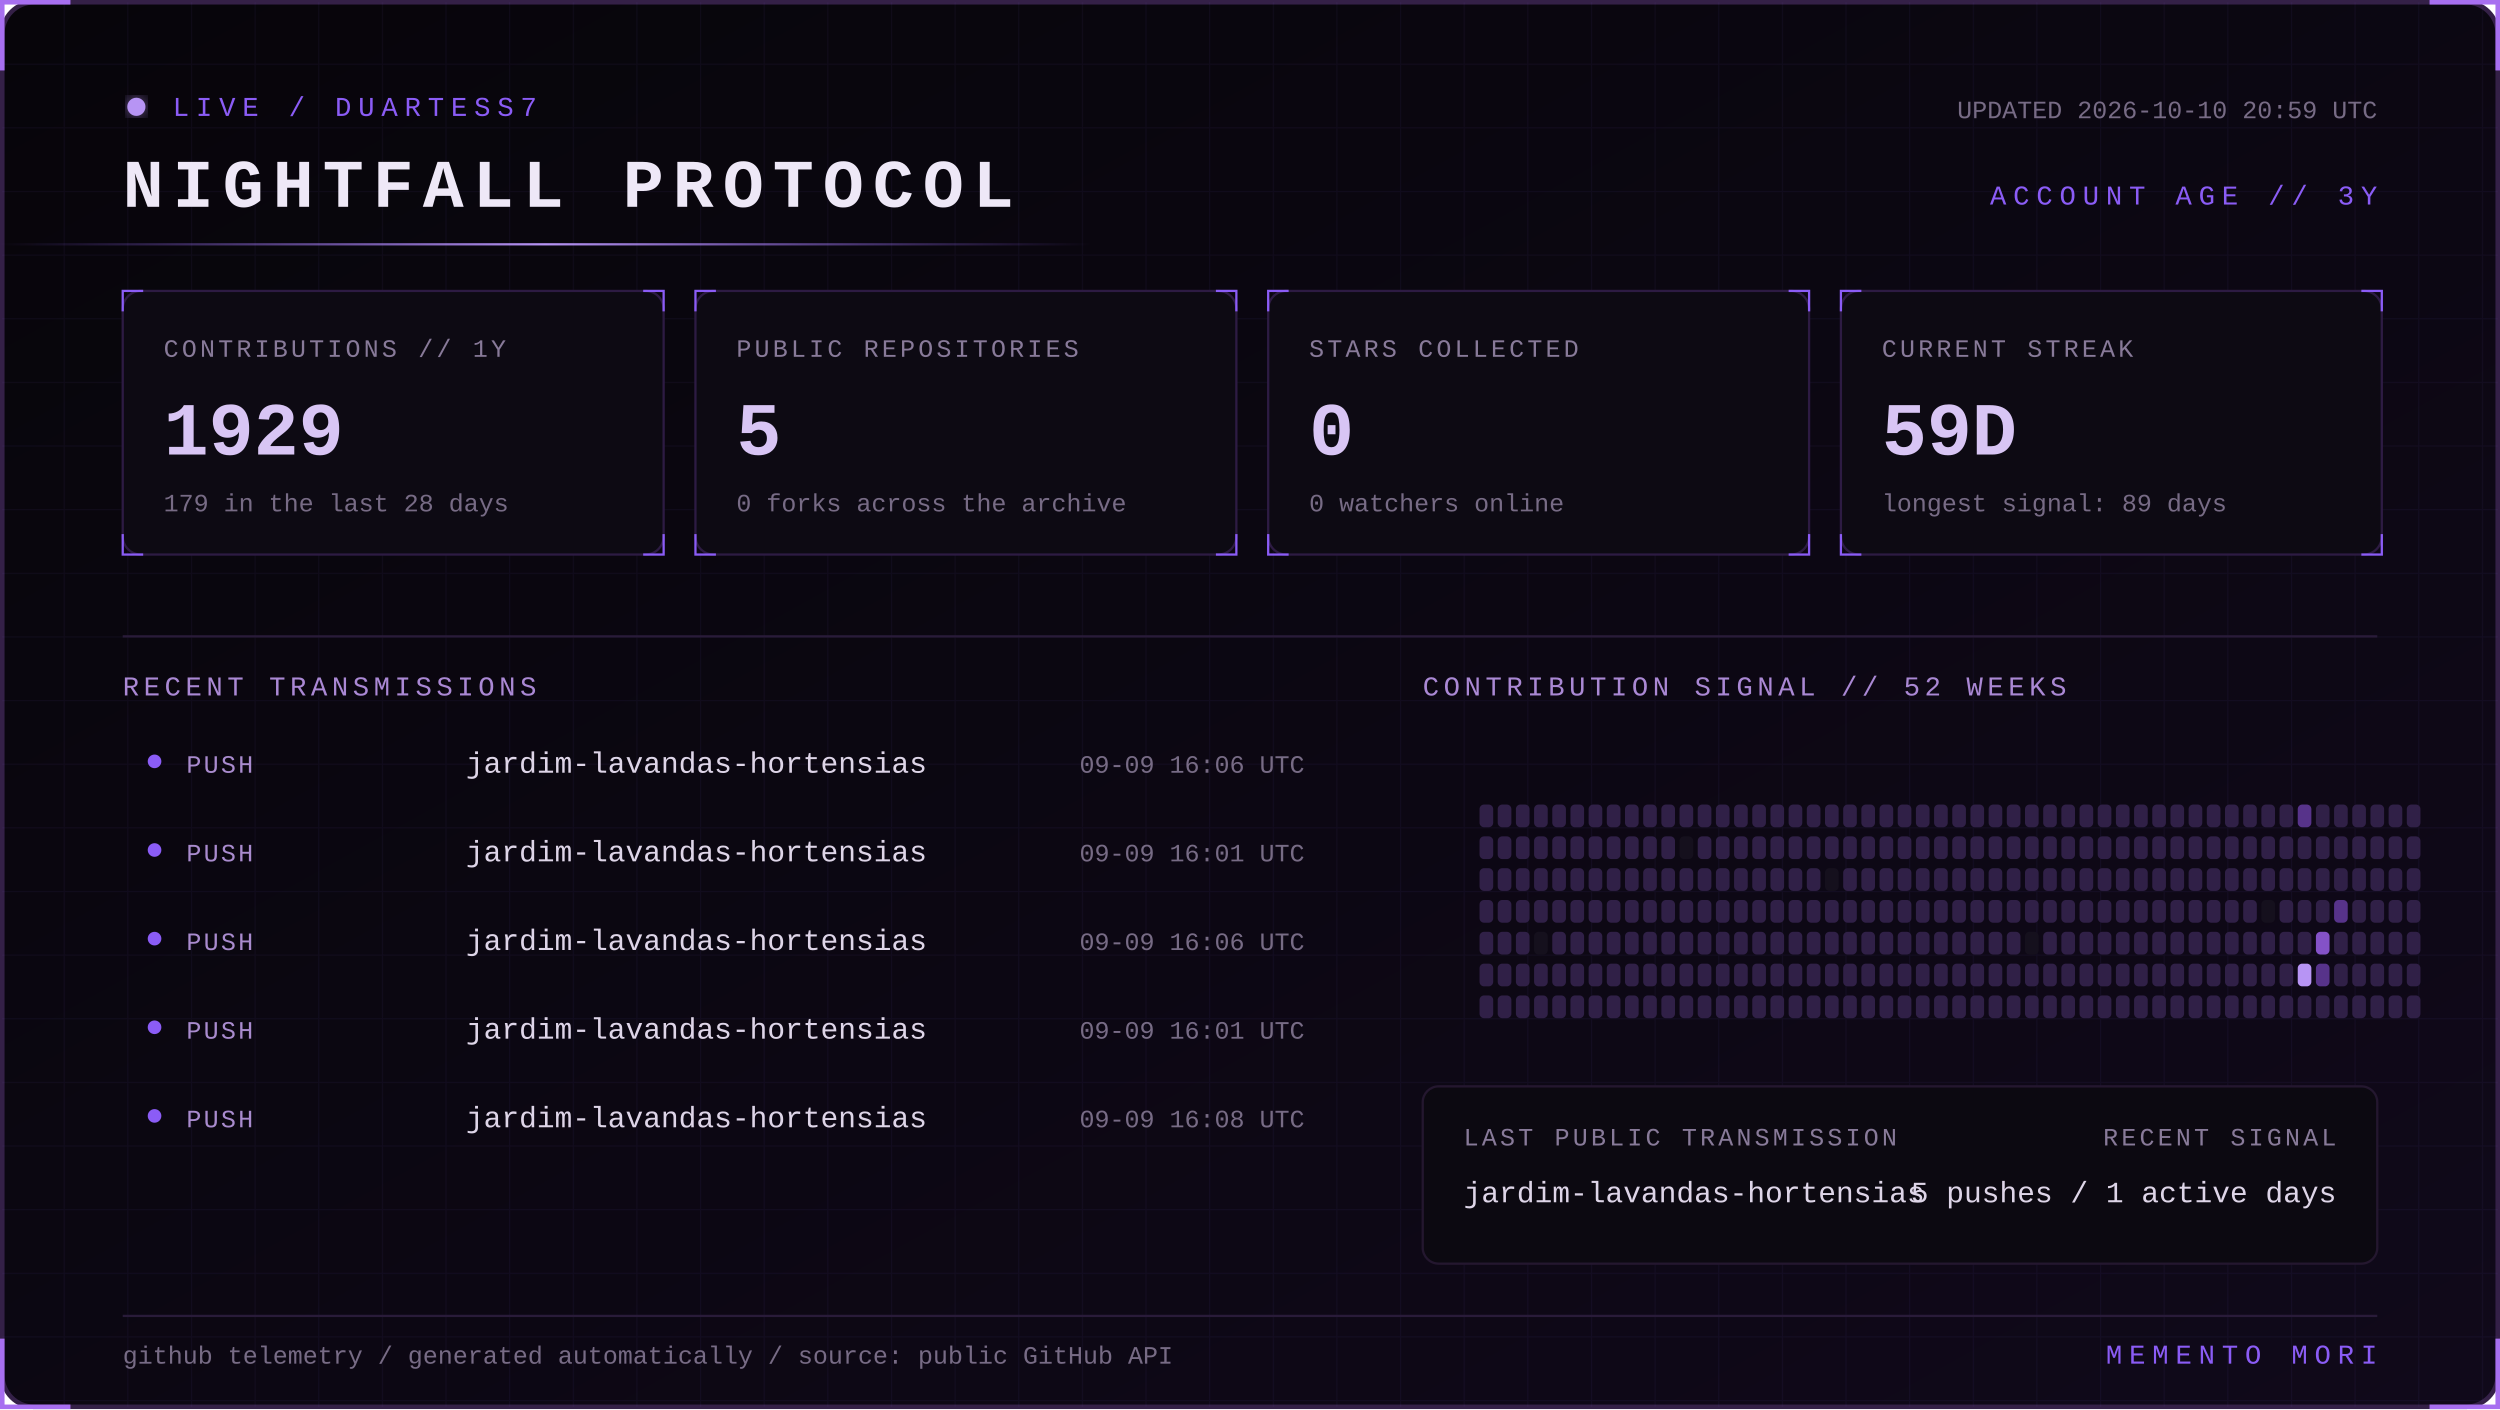
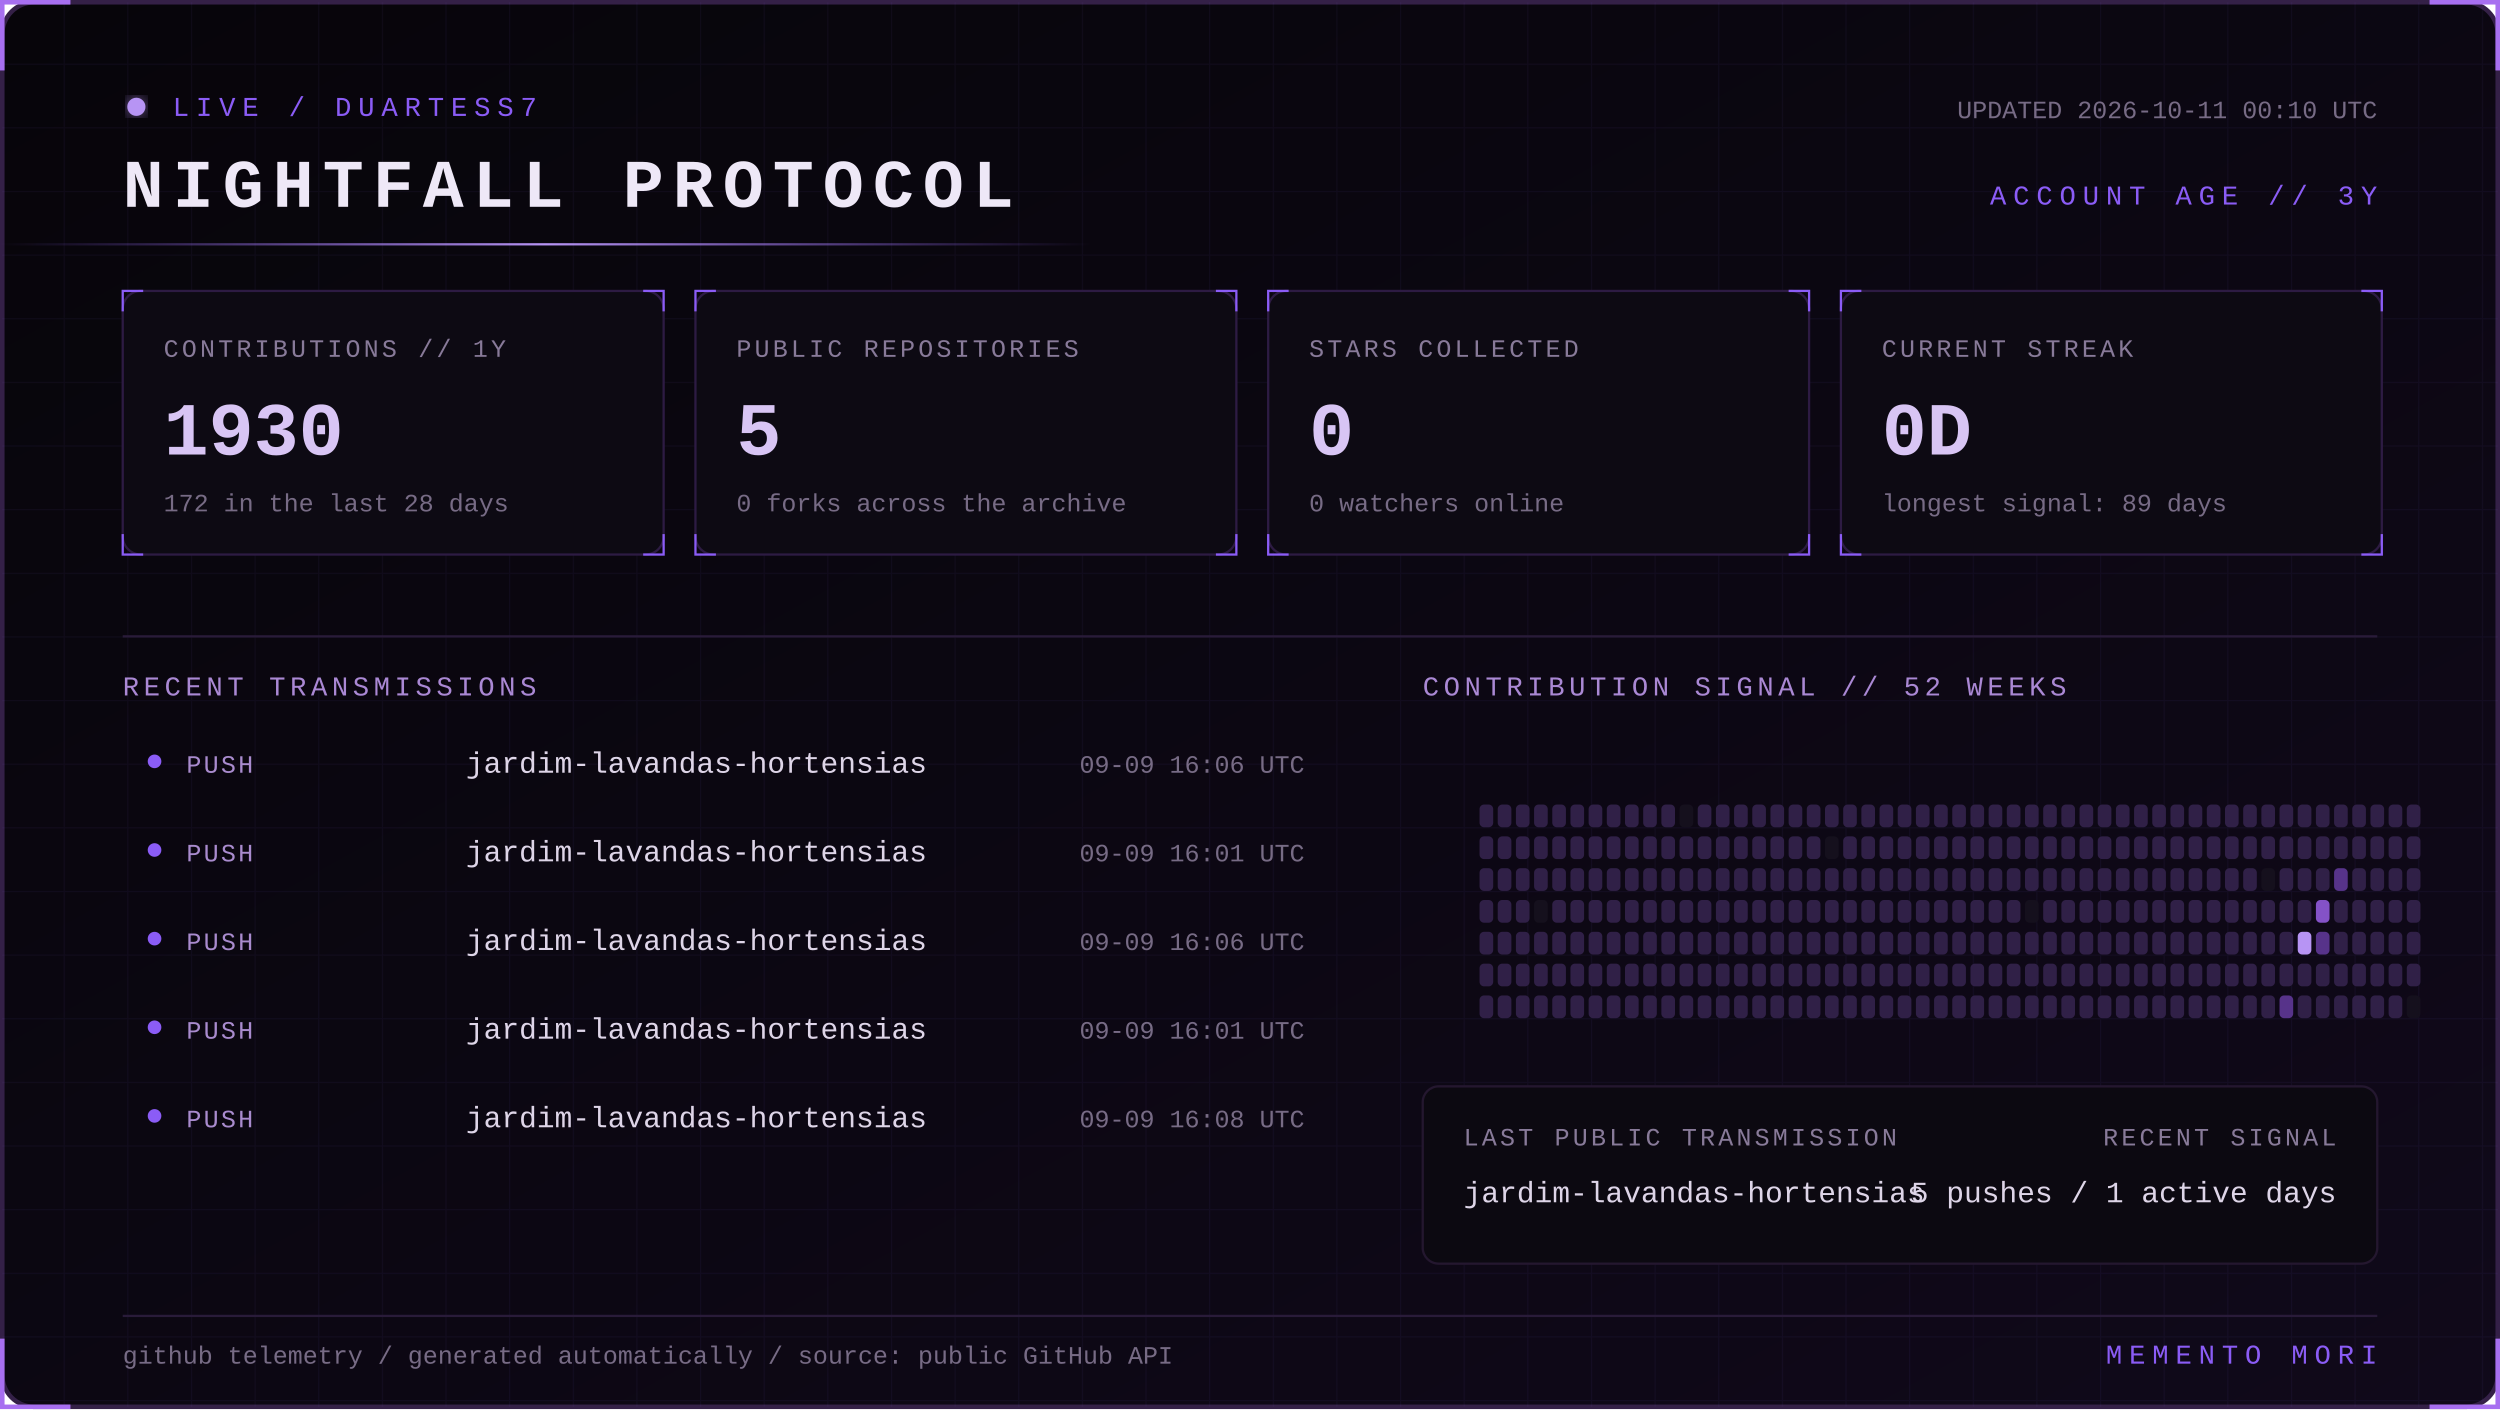
<svg xmlns="http://www.w3.org/2000/svg" width="1100" height="620" viewBox="0 0 1100 620" role="img" aria-labelledby="title desc">
  <defs>
    <linearGradient id="bg" x1="0" y1="0" x2="1" y2="1">
      <stop stop-color="#07050a" />
      <stop offset="1" stop-color="#10091a" />
    </linearGradient>
    <linearGradient id="beam">
      <stop stop-color="#8b5cf6" stop-opacity="0" />
      <stop offset=".5" stop-color="#b794f4" />
      <stop offset="1" stop-color="#8b5cf6" stop-opacity="0" />
    </linearGradient>
    <filter id="glow">
      <feGaussianBlur stdDeviation="4" result="b" />
      <feMerge>
        <feMergeNode in="b" />
        <feMergeNode in="SourceGraphic" />
      </feMerge>
    </filter>
    <pattern id="grid" width="28" height="28" patternUnits="userSpaceOnUse">
      <path d="M28 0H0V28" fill="none" stroke="#8b5cf6" stroke-opacity=".055" />
    </pattern>
    <style>
      text { font-family: Consolas, 'Courier New', monospace; }
      .kicker { fill:#8b5cf6; font-size:12px; letter-spacing:3px; }
      .title { fill:#eee8f7; font-size:30px; font-weight:700; letter-spacing:4px; }
      .label { fill:#887a99; font-size:11px; letter-spacing:1.4px; }
      .value { fill:#d8c5f4; font-size:33px; font-weight:700; }
      .detail,.pct { fill:#776b85; font-size:11px; }
      .section { fill:#aa88d4; font-size:12px; letter-spacing:2px; }
      .lang { fill:#ded5e8; font-size:13px; }
      .event { fill:#a98bce; font-size:11px; letter-spacing:1px; }
      .scan { animation:scan 5s linear infinite; }
      .blink { animation:blink 1.6s step-end infinite; }
      @keyframes scan { from { transform:translateX(-500px) } to { transform:translateX(1100px) } }
      @keyframes blink { 50% { opacity:.25 } }
    </style>
  </defs>
  <rect x="1" y="1" width="1098" height="618" rx="14" fill="url(#bg)" stroke="#342047" stroke-width="2" />
  <rect x="1" y="1" width="1098" height="618" rx="14" fill="url(#grid)" />
  <path d="M31 1H1v30 M1069 1h30v30 M1099 589v30h-30 M31 619H1v-30" stroke="#a76ff0" stroke-width="2" fill="none" />
  <g transform="translate(54 42)">
    <circle cx="6" cy="5" r="4" fill="#b794f4" filter="url(#glow)" class="blink" />
    <text x="22" y="9" class="kicker">LIVE / DUARTESS7</text>
    <text y="49" class="title">NIGHTFALL PROTOCOL</text>
-     <text x="992" y="10" text-anchor="end" class="detail">UPDATED 2026-10-10 20:59 UTC</text>
+     <text x="992" y="10" text-anchor="end" class="detail">UPDATED 2026-10-11 00:10 UTC</text>
    <text x="992" y="48" text-anchor="end" class="kicker">ACCOUNT AGE // 3Y</text>
  </g>
  <rect y="107" width="480" height="1" fill="url(#beam)" class="scan" />
  <g transform="translate(54 128)">
    <rect width="238" height="116" rx="8" fill="#0d0a13" stroke="#2d1b43" />
    <path d="M0 9V0h9 M229 0h9v9 M238 107v9h-9 M9 116H0v-9" stroke="#8b5cf6" fill="none" />
    <text x="18" y="29" class="label">CONTRIBUTIONS // 1Y</text>
-     <text x="18" y="72" class="value">1929</text>
-     <text x="18" y="97" class="detail">179 in the last 28 days</text>
+     <text x="18" y="72" class="value">1930</text>
+     <text x="18" y="97" class="detail">172 in the last 28 days</text>
  </g>
  <g transform="translate(306 128)">
    <rect width="238" height="116" rx="8" fill="#0d0a13" stroke="#2d1b43" />
    <path d="M0 9V0h9 M229 0h9v9 M238 107v9h-9 M9 116H0v-9" stroke="#8b5cf6" fill="none" />
    <text x="18" y="29" class="label">PUBLIC REPOSITORIES</text>
    <text x="18" y="72" class="value">5</text>
    <text x="18" y="97" class="detail">0 forks across the archive</text>
  </g>
  <g transform="translate(558 128)">
    <rect width="238" height="116" rx="8" fill="#0d0a13" stroke="#2d1b43" />
    <path d="M0 9V0h9 M229 0h9v9 M238 107v9h-9 M9 116H0v-9" stroke="#8b5cf6" fill="none" />
    <text x="18" y="29" class="label">STARS COLLECTED</text>
    <text x="18" y="72" class="value">0</text>
    <text x="18" y="97" class="detail">0 watchers online</text>
  </g>
  <g transform="translate(810 128)">
    <rect width="238" height="116" rx="8" fill="#0d0a13" stroke="#2d1b43" />
    <path d="M0 9V0h9 M229 0h9v9 M238 107v9h-9 M9 116H0v-9" stroke="#8b5cf6" fill="none" />
    <text x="18" y="29" class="label">CURRENT STREAK</text>
-     <text x="18" y="72" class="value">59D</text>
+     <text x="18" y="72" class="value">0D</text>
    <text x="18" y="97" class="detail">longest signal: 89 days</text>
  </g>
  <path d="M54 280H1046" stroke="#291b39" />
  <text x="54" y="306" class="section">RECENT TRANSMISSIONS</text>
  <text x="626" y="306" class="section">CONTRIBUTION SIGNAL // 52 WEEKS</text>
  <circle cx="68" cy="335" r="3" fill="#8b5cf6" />
  <text x="82" y="340" class="event">PUSH</text>
  <text x="205" y="340" class="lang">jardim-lavandas-hortensias</text>
  <text x="574" y="340" text-anchor="end" class="pct">09-09 16:06 UTC</text>
  <circle cx="68" cy="374" r="3" fill="#8b5cf6" />
  <text x="82" y="379" class="event">PUSH</text>
  <text x="205" y="379" class="lang">jardim-lavandas-hortensias</text>
  <text x="574" y="379" text-anchor="end" class="pct">09-09 16:01 UTC</text>
  <circle cx="68" cy="413" r="3" fill="#8b5cf6" />
  <text x="82" y="418" class="event">PUSH</text>
  <text x="205" y="418" class="lang">jardim-lavandas-hortensias</text>
  <text x="574" y="418" text-anchor="end" class="pct">09-09 16:06 UTC</text>
  <circle cx="68" cy="452" r="3" fill="#8b5cf6" />
  <text x="82" y="457" class="event">PUSH</text>
  <text x="205" y="457" class="lang">jardim-lavandas-hortensias</text>
  <text x="574" y="457" text-anchor="end" class="pct">09-09 16:01 UTC</text>
  <circle cx="68" cy="491" r="3" fill="#8b5cf6" />
  <text x="82" y="496" class="event">PUSH</text>
  <text x="205" y="496" class="lang">jardim-lavandas-hortensias</text>
  <text x="574" y="496" text-anchor="end" class="pct">09-09 16:08 UTC</text>
  <g>
    <rect x="651" y="354" width="6" height="10" rx="2" fill="#302047" />
    <rect x="651" y="368" width="6" height="10" rx="2" fill="#302047" />
    <rect x="651" y="382" width="6" height="10" rx="2" fill="#302047" />
    <rect x="651" y="396" width="6" height="10" rx="2" fill="#302047" />
    <rect x="651" y="410" width="6" height="10" rx="2" fill="#302047" />
    <rect x="651" y="424" width="6" height="10" rx="2" fill="#302047" />
    <rect x="651" y="438" width="6" height="10" rx="2" fill="#302047" />
    <rect x="659" y="354" width="6" height="10" rx="2" fill="#302047" />
    <rect x="659" y="368" width="6" height="10" rx="2" fill="#302047" />
    <rect x="659" y="382" width="6" height="10" rx="2" fill="#302047" />
    <rect x="659" y="396" width="6" height="10" rx="2" fill="#302047" />
    <rect x="659" y="410" width="6" height="10" rx="2" fill="#302047" />
    <rect x="659" y="424" width="6" height="10" rx="2" fill="#302047" />
    <rect x="659" y="438" width="6" height="10" rx="2" fill="#302047" />
    <rect x="667" y="354" width="6" height="10" rx="2" fill="#302047" />
    <rect x="667" y="368" width="6" height="10" rx="2" fill="#302047" />
    <rect x="667" y="382" width="6" height="10" rx="2" fill="#302047" />
    <rect x="667" y="396" width="6" height="10" rx="2" fill="#302047" />
    <rect x="667" y="410" width="6" height="10" rx="2" fill="#302047" />
    <rect x="667" y="424" width="6" height="10" rx="2" fill="#302047" />
    <rect x="667" y="438" width="6" height="10" rx="2" fill="#302047" />
    <rect x="675" y="354" width="6" height="10" rx="2" fill="#302047" />
    <rect x="675" y="368" width="6" height="10" rx="2" fill="#302047" />
    <rect x="675" y="382" width="6" height="10" rx="2" fill="#302047" />
-     <rect x="675" y="396" width="6" height="10" rx="2" fill="#302047" />
-     <rect x="675" y="410" width="6" height="10" rx="2" fill="#15101d" />
+     <rect x="675" y="396" width="6" height="10" rx="2" fill="#15101d" />
+     <rect x="675" y="410" width="6" height="10" rx="2" fill="#302047" />
    <rect x="675" y="424" width="6" height="10" rx="2" fill="#302047" />
    <rect x="675" y="438" width="6" height="10" rx="2" fill="#302047" />
    <rect x="683" y="354" width="6" height="10" rx="2" fill="#302047" />
    <rect x="683" y="368" width="6" height="10" rx="2" fill="#302047" />
    <rect x="683" y="382" width="6" height="10" rx="2" fill="#302047" />
    <rect x="683" y="396" width="6" height="10" rx="2" fill="#302047" />
    <rect x="683" y="410" width="6" height="10" rx="2" fill="#302047" />
    <rect x="683" y="424" width="6" height="10" rx="2" fill="#302047" />
    <rect x="683" y="438" width="6" height="10" rx="2" fill="#302047" />
    <rect x="691" y="354" width="6" height="10" rx="2" fill="#302047" />
    <rect x="691" y="368" width="6" height="10" rx="2" fill="#302047" />
    <rect x="691" y="382" width="6" height="10" rx="2" fill="#302047" />
    <rect x="691" y="396" width="6" height="10" rx="2" fill="#302047" />
    <rect x="691" y="410" width="6" height="10" rx="2" fill="#302047" />
    <rect x="691" y="424" width="6" height="10" rx="2" fill="#302047" />
    <rect x="691" y="438" width="6" height="10" rx="2" fill="#302047" />
    <rect x="699" y="354" width="6" height="10" rx="2" fill="#302047" />
    <rect x="699" y="368" width="6" height="10" rx="2" fill="#302047" />
    <rect x="699" y="382" width="6" height="10" rx="2" fill="#302047" />
    <rect x="699" y="396" width="6" height="10" rx="2" fill="#302047" />
    <rect x="699" y="410" width="6" height="10" rx="2" fill="#302047" />
    <rect x="699" y="424" width="6" height="10" rx="2" fill="#302047" />
    <rect x="699" y="438" width="6" height="10" rx="2" fill="#302047" />
    <rect x="707" y="354" width="6" height="10" rx="2" fill="#302047" />
    <rect x="707" y="368" width="6" height="10" rx="2" fill="#302047" />
    <rect x="707" y="382" width="6" height="10" rx="2" fill="#302047" />
    <rect x="707" y="396" width="6" height="10" rx="2" fill="#302047" />
    <rect x="707" y="410" width="6" height="10" rx="2" fill="#302047" />
    <rect x="707" y="424" width="6" height="10" rx="2" fill="#302047" />
    <rect x="707" y="438" width="6" height="10" rx="2" fill="#302047" />
    <rect x="715" y="354" width="6" height="10" rx="2" fill="#302047" />
    <rect x="715" y="368" width="6" height="10" rx="2" fill="#302047" />
    <rect x="715" y="382" width="6" height="10" rx="2" fill="#302047" />
    <rect x="715" y="396" width="6" height="10" rx="2" fill="#302047" />
    <rect x="715" y="410" width="6" height="10" rx="2" fill="#302047" />
    <rect x="715" y="424" width="6" height="10" rx="2" fill="#302047" />
    <rect x="715" y="438" width="6" height="10" rx="2" fill="#302047" />
    <rect x="723" y="354" width="6" height="10" rx="2" fill="#302047" />
    <rect x="723" y="368" width="6" height="10" rx="2" fill="#302047" />
    <rect x="723" y="382" width="6" height="10" rx="2" fill="#302047" />
    <rect x="723" y="396" width="6" height="10" rx="2" fill="#302047" />
    <rect x="723" y="410" width="6" height="10" rx="2" fill="#302047" />
    <rect x="723" y="424" width="6" height="10" rx="2" fill="#302047" />
    <rect x="723" y="438" width="6" height="10" rx="2" fill="#302047" />
    <rect x="731" y="354" width="6" height="10" rx="2" fill="#302047" />
    <rect x="731" y="368" width="6" height="10" rx="2" fill="#302047" />
    <rect x="731" y="382" width="6" height="10" rx="2" fill="#302047" />
    <rect x="731" y="396" width="6" height="10" rx="2" fill="#302047" />
    <rect x="731" y="410" width="6" height="10" rx="2" fill="#302047" />
    <rect x="731" y="424" width="6" height="10" rx="2" fill="#302047" />
    <rect x="731" y="438" width="6" height="10" rx="2" fill="#302047" />
-     <rect x="739" y="354" width="6" height="10" rx="2" fill="#302047" />
-     <rect x="739" y="368" width="6" height="10" rx="2" fill="#15101d" />
+     <rect x="739" y="354" width="6" height="10" rx="2" fill="#15101d" />
+     <rect x="739" y="368" width="6" height="10" rx="2" fill="#302047" />
    <rect x="739" y="382" width="6" height="10" rx="2" fill="#302047" />
    <rect x="739" y="396" width="6" height="10" rx="2" fill="#302047" />
    <rect x="739" y="410" width="6" height="10" rx="2" fill="#302047" />
    <rect x="739" y="424" width="6" height="10" rx="2" fill="#302047" />
    <rect x="739" y="438" width="6" height="10" rx="2" fill="#302047" />
    <rect x="747" y="354" width="6" height="10" rx="2" fill="#302047" />
    <rect x="747" y="368" width="6" height="10" rx="2" fill="#302047" />
    <rect x="747" y="382" width="6" height="10" rx="2" fill="#302047" />
    <rect x="747" y="396" width="6" height="10" rx="2" fill="#302047" />
    <rect x="747" y="410" width="6" height="10" rx="2" fill="#302047" />
    <rect x="747" y="424" width="6" height="10" rx="2" fill="#302047" />
    <rect x="747" y="438" width="6" height="10" rx="2" fill="#302047" />
    <rect x="755" y="354" width="6" height="10" rx="2" fill="#302047" />
    <rect x="755" y="368" width="6" height="10" rx="2" fill="#302047" />
    <rect x="755" y="382" width="6" height="10" rx="2" fill="#302047" />
    <rect x="755" y="396" width="6" height="10" rx="2" fill="#302047" />
    <rect x="755" y="410" width="6" height="10" rx="2" fill="#302047" />
    <rect x="755" y="424" width="6" height="10" rx="2" fill="#302047" />
    <rect x="755" y="438" width="6" height="10" rx="2" fill="#302047" />
    <rect x="763" y="354" width="6" height="10" rx="2" fill="#302047" />
    <rect x="763" y="368" width="6" height="10" rx="2" fill="#302047" />
    <rect x="763" y="382" width="6" height="10" rx="2" fill="#302047" />
    <rect x="763" y="396" width="6" height="10" rx="2" fill="#302047" />
    <rect x="763" y="410" width="6" height="10" rx="2" fill="#302047" />
    <rect x="763" y="424" width="6" height="10" rx="2" fill="#302047" />
    <rect x="763" y="438" width="6" height="10" rx="2" fill="#302047" />
    <rect x="771" y="354" width="6" height="10" rx="2" fill="#302047" />
    <rect x="771" y="368" width="6" height="10" rx="2" fill="#302047" />
    <rect x="771" y="382" width="6" height="10" rx="2" fill="#302047" />
    <rect x="771" y="396" width="6" height="10" rx="2" fill="#302047" />
    <rect x="771" y="410" width="6" height="10" rx="2" fill="#302047" />
    <rect x="771" y="424" width="6" height="10" rx="2" fill="#302047" />
    <rect x="771" y="438" width="6" height="10" rx="2" fill="#302047" />
    <rect x="779" y="354" width="6" height="10" rx="2" fill="#302047" />
    <rect x="779" y="368" width="6" height="10" rx="2" fill="#302047" />
    <rect x="779" y="382" width="6" height="10" rx="2" fill="#302047" />
    <rect x="779" y="396" width="6" height="10" rx="2" fill="#302047" />
    <rect x="779" y="410" width="6" height="10" rx="2" fill="#302047" />
    <rect x="779" y="424" width="6" height="10" rx="2" fill="#302047" />
    <rect x="779" y="438" width="6" height="10" rx="2" fill="#302047" />
    <rect x="787" y="354" width="6" height="10" rx="2" fill="#302047" />
    <rect x="787" y="368" width="6" height="10" rx="2" fill="#302047" />
    <rect x="787" y="382" width="6" height="10" rx="2" fill="#302047" />
    <rect x="787" y="396" width="6" height="10" rx="2" fill="#302047" />
    <rect x="787" y="410" width="6" height="10" rx="2" fill="#302047" />
    <rect x="787" y="424" width="6" height="10" rx="2" fill="#302047" />
    <rect x="787" y="438" width="6" height="10" rx="2" fill="#302047" />
    <rect x="795" y="354" width="6" height="10" rx="2" fill="#302047" />
    <rect x="795" y="368" width="6" height="10" rx="2" fill="#302047" />
    <rect x="795" y="382" width="6" height="10" rx="2" fill="#302047" />
    <rect x="795" y="396" width="6" height="10" rx="2" fill="#302047" />
    <rect x="795" y="410" width="6" height="10" rx="2" fill="#302047" />
    <rect x="795" y="424" width="6" height="10" rx="2" fill="#302047" />
    <rect x="795" y="438" width="6" height="10" rx="2" fill="#302047" />
    <rect x="803" y="354" width="6" height="10" rx="2" fill="#302047" />
-     <rect x="803" y="368" width="6" height="10" rx="2" fill="#302047" />
-     <rect x="803" y="382" width="6" height="10" rx="2" fill="#15101d" />
+     <rect x="803" y="368" width="6" height="10" rx="2" fill="#15101d" />
+     <rect x="803" y="382" width="6" height="10" rx="2" fill="#302047" />
    <rect x="803" y="396" width="6" height="10" rx="2" fill="#302047" />
    <rect x="803" y="410" width="6" height="10" rx="2" fill="#302047" />
    <rect x="803" y="424" width="6" height="10" rx="2" fill="#302047" />
    <rect x="803" y="438" width="6" height="10" rx="2" fill="#302047" />
    <rect x="811" y="354" width="6" height="10" rx="2" fill="#302047" />
    <rect x="811" y="368" width="6" height="10" rx="2" fill="#302047" />
    <rect x="811" y="382" width="6" height="10" rx="2" fill="#302047" />
    <rect x="811" y="396" width="6" height="10" rx="2" fill="#302047" />
    <rect x="811" y="410" width="6" height="10" rx="2" fill="#302047" />
    <rect x="811" y="424" width="6" height="10" rx="2" fill="#302047" />
    <rect x="811" y="438" width="6" height="10" rx="2" fill="#302047" />
    <rect x="819" y="354" width="6" height="10" rx="2" fill="#302047" />
    <rect x="819" y="368" width="6" height="10" rx="2" fill="#302047" />
    <rect x="819" y="382" width="6" height="10" rx="2" fill="#302047" />
    <rect x="819" y="396" width="6" height="10" rx="2" fill="#302047" />
    <rect x="819" y="410" width="6" height="10" rx="2" fill="#302047" />
    <rect x="819" y="424" width="6" height="10" rx="2" fill="#302047" />
    <rect x="819" y="438" width="6" height="10" rx="2" fill="#302047" />
    <rect x="827" y="354" width="6" height="10" rx="2" fill="#302047" />
    <rect x="827" y="368" width="6" height="10" rx="2" fill="#302047" />
    <rect x="827" y="382" width="6" height="10" rx="2" fill="#302047" />
    <rect x="827" y="396" width="6" height="10" rx="2" fill="#302047" />
    <rect x="827" y="410" width="6" height="10" rx="2" fill="#302047" />
    <rect x="827" y="424" width="6" height="10" rx="2" fill="#302047" />
    <rect x="827" y="438" width="6" height="10" rx="2" fill="#302047" />
    <rect x="835" y="354" width="6" height="10" rx="2" fill="#302047" />
    <rect x="835" y="368" width="6" height="10" rx="2" fill="#302047" />
    <rect x="835" y="382" width="6" height="10" rx="2" fill="#302047" />
    <rect x="835" y="396" width="6" height="10" rx="2" fill="#302047" />
    <rect x="835" y="410" width="6" height="10" rx="2" fill="#302047" />
    <rect x="835" y="424" width="6" height="10" rx="2" fill="#302047" />
    <rect x="835" y="438" width="6" height="10" rx="2" fill="#302047" />
    <rect x="843" y="354" width="6" height="10" rx="2" fill="#302047" />
    <rect x="843" y="368" width="6" height="10" rx="2" fill="#302047" />
    <rect x="843" y="382" width="6" height="10" rx="2" fill="#302047" />
    <rect x="843" y="396" width="6" height="10" rx="2" fill="#302047" />
    <rect x="843" y="410" width="6" height="10" rx="2" fill="#302047" />
    <rect x="843" y="424" width="6" height="10" rx="2" fill="#302047" />
    <rect x="843" y="438" width="6" height="10" rx="2" fill="#302047" />
    <rect x="851" y="354" width="6" height="10" rx="2" fill="#302047" />
    <rect x="851" y="368" width="6" height="10" rx="2" fill="#302047" />
    <rect x="851" y="382" width="6" height="10" rx="2" fill="#302047" />
    <rect x="851" y="396" width="6" height="10" rx="2" fill="#302047" />
    <rect x="851" y="410" width="6" height="10" rx="2" fill="#302047" />
    <rect x="851" y="424" width="6" height="10" rx="2" fill="#302047" />
    <rect x="851" y="438" width="6" height="10" rx="2" fill="#302047" />
    <rect x="859" y="354" width="6" height="10" rx="2" fill="#302047" />
    <rect x="859" y="368" width="6" height="10" rx="2" fill="#302047" />
    <rect x="859" y="382" width="6" height="10" rx="2" fill="#302047" />
    <rect x="859" y="396" width="6" height="10" rx="2" fill="#302047" />
    <rect x="859" y="410" width="6" height="10" rx="2" fill="#302047" />
    <rect x="859" y="424" width="6" height="10" rx="2" fill="#302047" />
    <rect x="859" y="438" width="6" height="10" rx="2" fill="#302047" />
    <rect x="867" y="354" width="6" height="10" rx="2" fill="#302047" />
    <rect x="867" y="368" width="6" height="10" rx="2" fill="#302047" />
    <rect x="867" y="382" width="6" height="10" rx="2" fill="#302047" />
    <rect x="867" y="396" width="6" height="10" rx="2" fill="#302047" />
    <rect x="867" y="410" width="6" height="10" rx="2" fill="#302047" />
    <rect x="867" y="424" width="6" height="10" rx="2" fill="#302047" />
    <rect x="867" y="438" width="6" height="10" rx="2" fill="#302047" />
    <rect x="875" y="354" width="6" height="10" rx="2" fill="#302047" />
    <rect x="875" y="368" width="6" height="10" rx="2" fill="#302047" />
    <rect x="875" y="382" width="6" height="10" rx="2" fill="#302047" />
    <rect x="875" y="396" width="6" height="10" rx="2" fill="#302047" />
    <rect x="875" y="410" width="6" height="10" rx="2" fill="#302047" />
    <rect x="875" y="424" width="6" height="10" rx="2" fill="#302047" />
    <rect x="875" y="438" width="6" height="10" rx="2" fill="#302047" />
    <rect x="883" y="354" width="6" height="10" rx="2" fill="#302047" />
    <rect x="883" y="368" width="6" height="10" rx="2" fill="#302047" />
    <rect x="883" y="382" width="6" height="10" rx="2" fill="#302047" />
    <rect x="883" y="396" width="6" height="10" rx="2" fill="#302047" />
    <rect x="883" y="410" width="6" height="10" rx="2" fill="#302047" />
    <rect x="883" y="424" width="6" height="10" rx="2" fill="#302047" />
    <rect x="883" y="438" width="6" height="10" rx="2" fill="#302047" />
    <rect x="891" y="354" width="6" height="10" rx="2" fill="#302047" />
    <rect x="891" y="368" width="6" height="10" rx="2" fill="#302047" />
    <rect x="891" y="382" width="6" height="10" rx="2" fill="#302047" />
-     <rect x="891" y="396" width="6" height="10" rx="2" fill="#302047" />
-     <rect x="891" y="410" width="6" height="10" rx="2" fill="#15101d" />
+     <rect x="891" y="396" width="6" height="10" rx="2" fill="#15101d" />
+     <rect x="891" y="410" width="6" height="10" rx="2" fill="#302047" />
    <rect x="891" y="424" width="6" height="10" rx="2" fill="#302047" />
    <rect x="891" y="438" width="6" height="10" rx="2" fill="#302047" />
    <rect x="899" y="354" width="6" height="10" rx="2" fill="#302047" />
    <rect x="899" y="368" width="6" height="10" rx="2" fill="#302047" />
    <rect x="899" y="382" width="6" height="10" rx="2" fill="#302047" />
    <rect x="899" y="396" width="6" height="10" rx="2" fill="#302047" />
    <rect x="899" y="410" width="6" height="10" rx="2" fill="#302047" />
    <rect x="899" y="424" width="6" height="10" rx="2" fill="#302047" />
    <rect x="899" y="438" width="6" height="10" rx="2" fill="#302047" />
    <rect x="907" y="354" width="6" height="10" rx="2" fill="#302047" />
    <rect x="907" y="368" width="6" height="10" rx="2" fill="#302047" />
    <rect x="907" y="382" width="6" height="10" rx="2" fill="#302047" />
    <rect x="907" y="396" width="6" height="10" rx="2" fill="#302047" />
    <rect x="907" y="410" width="6" height="10" rx="2" fill="#302047" />
    <rect x="907" y="424" width="6" height="10" rx="2" fill="#302047" />
    <rect x="907" y="438" width="6" height="10" rx="2" fill="#302047" />
    <rect x="915" y="354" width="6" height="10" rx="2" fill="#302047" />
    <rect x="915" y="368" width="6" height="10" rx="2" fill="#302047" />
    <rect x="915" y="382" width="6" height="10" rx="2" fill="#302047" />
    <rect x="915" y="396" width="6" height="10" rx="2" fill="#302047" />
    <rect x="915" y="410" width="6" height="10" rx="2" fill="#302047" />
    <rect x="915" y="424" width="6" height="10" rx="2" fill="#302047" />
    <rect x="915" y="438" width="6" height="10" rx="2" fill="#302047" />
    <rect x="923" y="354" width="6" height="10" rx="2" fill="#302047" />
    <rect x="923" y="368" width="6" height="10" rx="2" fill="#302047" />
    <rect x="923" y="382" width="6" height="10" rx="2" fill="#302047" />
    <rect x="923" y="396" width="6" height="10" rx="2" fill="#302047" />
    <rect x="923" y="410" width="6" height="10" rx="2" fill="#302047" />
    <rect x="923" y="424" width="6" height="10" rx="2" fill="#302047" />
    <rect x="923" y="438" width="6" height="10" rx="2" fill="#302047" />
    <rect x="931" y="354" width="6" height="10" rx="2" fill="#302047" />
    <rect x="931" y="368" width="6" height="10" rx="2" fill="#302047" />
    <rect x="931" y="382" width="6" height="10" rx="2" fill="#302047" />
    <rect x="931" y="396" width="6" height="10" rx="2" fill="#302047" />
    <rect x="931" y="410" width="6" height="10" rx="2" fill="#302047" />
    <rect x="931" y="424" width="6" height="10" rx="2" fill="#302047" />
    <rect x="931" y="438" width="6" height="10" rx="2" fill="#302047" />
    <rect x="939" y="354" width="6" height="10" rx="2" fill="#302047" />
    <rect x="939" y="368" width="6" height="10" rx="2" fill="#302047" />
    <rect x="939" y="382" width="6" height="10" rx="2" fill="#302047" />
    <rect x="939" y="396" width="6" height="10" rx="2" fill="#302047" />
    <rect x="939" y="410" width="6" height="10" rx="2" fill="#302047" />
    <rect x="939" y="424" width="6" height="10" rx="2" fill="#302047" />
    <rect x="939" y="438" width="6" height="10" rx="2" fill="#302047" />
    <rect x="947" y="354" width="6" height="10" rx="2" fill="#302047" />
    <rect x="947" y="368" width="6" height="10" rx="2" fill="#302047" />
    <rect x="947" y="382" width="6" height="10" rx="2" fill="#302047" />
    <rect x="947" y="396" width="6" height="10" rx="2" fill="#302047" />
    <rect x="947" y="410" width="6" height="10" rx="2" fill="#302047" />
    <rect x="947" y="424" width="6" height="10" rx="2" fill="#302047" />
    <rect x="947" y="438" width="6" height="10" rx="2" fill="#302047" />
    <rect x="955" y="354" width="6" height="10" rx="2" fill="#302047" />
    <rect x="955" y="368" width="6" height="10" rx="2" fill="#302047" />
    <rect x="955" y="382" width="6" height="10" rx="2" fill="#302047" />
    <rect x="955" y="396" width="6" height="10" rx="2" fill="#302047" />
    <rect x="955" y="410" width="6" height="10" rx="2" fill="#302047" />
    <rect x="955" y="424" width="6" height="10" rx="2" fill="#302047" />
    <rect x="955" y="438" width="6" height="10" rx="2" fill="#302047" />
    <rect x="963" y="354" width="6" height="10" rx="2" fill="#302047" />
    <rect x="963" y="368" width="6" height="10" rx="2" fill="#302047" />
    <rect x="963" y="382" width="6" height="10" rx="2" fill="#302047" />
    <rect x="963" y="396" width="6" height="10" rx="2" fill="#302047" />
    <rect x="963" y="410" width="6" height="10" rx="2" fill="#302047" />
    <rect x="963" y="424" width="6" height="10" rx="2" fill="#302047" />
    <rect x="963" y="438" width="6" height="10" rx="2" fill="#302047" />
    <rect x="971" y="354" width="6" height="10" rx="2" fill="#302047" />
    <rect x="971" y="368" width="6" height="10" rx="2" fill="#302047" />
    <rect x="971" y="382" width="6" height="10" rx="2" fill="#302047" />
    <rect x="971" y="396" width="6" height="10" rx="2" fill="#302047" />
    <rect x="971" y="410" width="6" height="10" rx="2" fill="#302047" />
    <rect x="971" y="424" width="6" height="10" rx="2" fill="#302047" />
    <rect x="971" y="438" width="6" height="10" rx="2" fill="#302047" />
    <rect x="979" y="354" width="6" height="10" rx="2" fill="#302047" />
    <rect x="979" y="368" width="6" height="10" rx="2" fill="#302047" />
    <rect x="979" y="382" width="6" height="10" rx="2" fill="#302047" />
    <rect x="979" y="396" width="6" height="10" rx="2" fill="#302047" />
    <rect x="979" y="410" width="6" height="10" rx="2" fill="#302047" />
    <rect x="979" y="424" width="6" height="10" rx="2" fill="#302047" />
    <rect x="979" y="438" width="6" height="10" rx="2" fill="#302047" />
    <rect x="987" y="354" width="6" height="10" rx="2" fill="#302047" />
    <rect x="987" y="368" width="6" height="10" rx="2" fill="#302047" />
    <rect x="987" y="382" width="6" height="10" rx="2" fill="#302047" />
    <rect x="987" y="396" width="6" height="10" rx="2" fill="#302047" />
    <rect x="987" y="410" width="6" height="10" rx="2" fill="#302047" />
    <rect x="987" y="424" width="6" height="10" rx="2" fill="#302047" />
    <rect x="987" y="438" width="6" height="10" rx="2" fill="#302047" />
    <rect x="995" y="354" width="6" height="10" rx="2" fill="#302047" />
    <rect x="995" y="368" width="6" height="10" rx="2" fill="#302047" />
-     <rect x="995" y="382" width="6" height="10" rx="2" fill="#302047" />
-     <rect x="995" y="396" width="6" height="10" rx="2" fill="#15101d" />
+     <rect x="995" y="382" width="6" height="10" rx="2" fill="#15101d" />
+     <rect x="995" y="396" width="6" height="10" rx="2" fill="#302047" />
    <rect x="995" y="410" width="6" height="10" rx="2" fill="#302047" />
    <rect x="995" y="424" width="6" height="10" rx="2" fill="#302047" />
    <rect x="995" y="438" width="6" height="10" rx="2" fill="#302047" />
    <rect x="1003" y="354" width="6" height="10" rx="2" fill="#302047" />
    <rect x="1003" y="368" width="6" height="10" rx="2" fill="#302047" />
    <rect x="1003" y="382" width="6" height="10" rx="2" fill="#302047" />
    <rect x="1003" y="396" width="6" height="10" rx="2" fill="#302047" />
    <rect x="1003" y="410" width="6" height="10" rx="2" fill="#302047" />
    <rect x="1003" y="424" width="6" height="10" rx="2" fill="#302047" />
-     <rect x="1003" y="438" width="6" height="10" rx="2" fill="#302047" />
-     <rect x="1011" y="354" width="6" height="10" rx="2" fill="#57338a" />
+     <rect x="1003" y="438" width="6" height="10" rx="2" fill="#57338a" />
+     <rect x="1011" y="354" width="6" height="10" rx="2" fill="#302047" />
    <rect x="1011" y="368" width="6" height="10" rx="2" fill="#302047" />
    <rect x="1011" y="382" width="6" height="10" rx="2" fill="#302047" />
    <rect x="1011" y="396" width="6" height="10" rx="2" fill="#302047" />
-     <rect x="1011" y="410" width="6" height="10" rx="2" fill="#302047" />
-     <rect x="1011" y="424" width="6" height="10" rx="2" fill="#b794f4" />
+     <rect x="1011" y="410" width="6" height="10" rx="2" fill="#b794f4" />
+     <rect x="1011" y="424" width="6" height="10" rx="2" fill="#302047" />
    <rect x="1011" y="438" width="6" height="10" rx="2" fill="#302047" />
    <rect x="1019" y="354" width="6" height="10" rx="2" fill="#302047" />
    <rect x="1019" y="368" width="6" height="10" rx="2" fill="#302047" />
    <rect x="1019" y="382" width="6" height="10" rx="2" fill="#302047" />
-     <rect x="1019" y="396" width="6" height="10" rx="2" fill="#302047" />
-     <rect x="1019" y="410" width="6" height="10" rx="2" fill="#8452c7" />
-     <rect x="1019" y="424" width="6" height="10" rx="2" fill="#57338a" />
+     <rect x="1019" y="396" width="6" height="10" rx="2" fill="#8452c7" />
+     <rect x="1019" y="410" width="6" height="10" rx="2" fill="#57338a" />
+     <rect x="1019" y="424" width="6" height="10" rx="2" fill="#302047" />
    <rect x="1019" y="438" width="6" height="10" rx="2" fill="#302047" />
    <rect x="1027" y="354" width="6" height="10" rx="2" fill="#302047" />
    <rect x="1027" y="368" width="6" height="10" rx="2" fill="#302047" />
-     <rect x="1027" y="382" width="6" height="10" rx="2" fill="#302047" />
-     <rect x="1027" y="396" width="6" height="10" rx="2" fill="#57338a" />
+     <rect x="1027" y="382" width="6" height="10" rx="2" fill="#57338a" />
+     <rect x="1027" y="396" width="6" height="10" rx="2" fill="#302047" />
    <rect x="1027" y="410" width="6" height="10" rx="2" fill="#302047" />
    <rect x="1027" y="424" width="6" height="10" rx="2" fill="#302047" />
    <rect x="1027" y="438" width="6" height="10" rx="2" fill="#302047" />
    <rect x="1035" y="354" width="6" height="10" rx="2" fill="#302047" />
    <rect x="1035" y="368" width="6" height="10" rx="2" fill="#302047" />
    <rect x="1035" y="382" width="6" height="10" rx="2" fill="#302047" />
    <rect x="1035" y="396" width="6" height="10" rx="2" fill="#302047" />
    <rect x="1035" y="410" width="6" height="10" rx="2" fill="#302047" />
    <rect x="1035" y="424" width="6" height="10" rx="2" fill="#302047" />
    <rect x="1035" y="438" width="6" height="10" rx="2" fill="#302047" />
    <rect x="1043" y="354" width="6" height="10" rx="2" fill="#302047" />
    <rect x="1043" y="368" width="6" height="10" rx="2" fill="#302047" />
    <rect x="1043" y="382" width="6" height="10" rx="2" fill="#302047" />
    <rect x="1043" y="396" width="6" height="10" rx="2" fill="#302047" />
    <rect x="1043" y="410" width="6" height="10" rx="2" fill="#302047" />
    <rect x="1043" y="424" width="6" height="10" rx="2" fill="#302047" />
    <rect x="1043" y="438" width="6" height="10" rx="2" fill="#302047" />
    <rect x="1051" y="354" width="6" height="10" rx="2" fill="#302047" />
    <rect x="1051" y="368" width="6" height="10" rx="2" fill="#302047" />
    <rect x="1051" y="382" width="6" height="10" rx="2" fill="#302047" />
    <rect x="1051" y="396" width="6" height="10" rx="2" fill="#302047" />
    <rect x="1051" y="410" width="6" height="10" rx="2" fill="#302047" />
    <rect x="1051" y="424" width="6" height="10" rx="2" fill="#302047" />
    <rect x="1051" y="438" width="6" height="10" rx="2" fill="#302047" />
    <rect x="1059" y="354" width="6" height="10" rx="2" fill="#302047" />
    <rect x="1059" y="368" width="6" height="10" rx="2" fill="#302047" />
    <rect x="1059" y="382" width="6" height="10" rx="2" fill="#302047" />
    <rect x="1059" y="396" width="6" height="10" rx="2" fill="#302047" />
    <rect x="1059" y="410" width="6" height="10" rx="2" fill="#302047" />
    <rect x="1059" y="424" width="6" height="10" rx="2" fill="#302047" />
-     <rect x="1059" y="438" width="6" height="10" rx="2" fill="#302047" />
+     <rect x="1059" y="438" width="6" height="10" rx="2" fill="#15101d" />
  </g>
  <g transform="translate(626 478)">
    <rect width="420" height="78" rx="7" fill="#0c0911" stroke="#24172f" />
    <text x="18" y="26" class="label">LAST PUBLIC TRANSMISSION</text>
    <text x="18" y="51" class="lang">jardim-lavandas-hortensias</text>
    <text x="402" y="26" text-anchor="end" class="label">RECENT SIGNAL</text>
    <text x="402" y="51" text-anchor="end" class="lang">5 pushes / 1 active days</text>
  </g>
  <path d="M54 579H1046" stroke="#291b39" />
  <text x="54" y="600" class="detail">github telemetry / generated automatically / source: public GitHub API</text>
  <text x="1046" y="600" text-anchor="end" class="kicker">MEMENTO MORI</text>
</svg>
